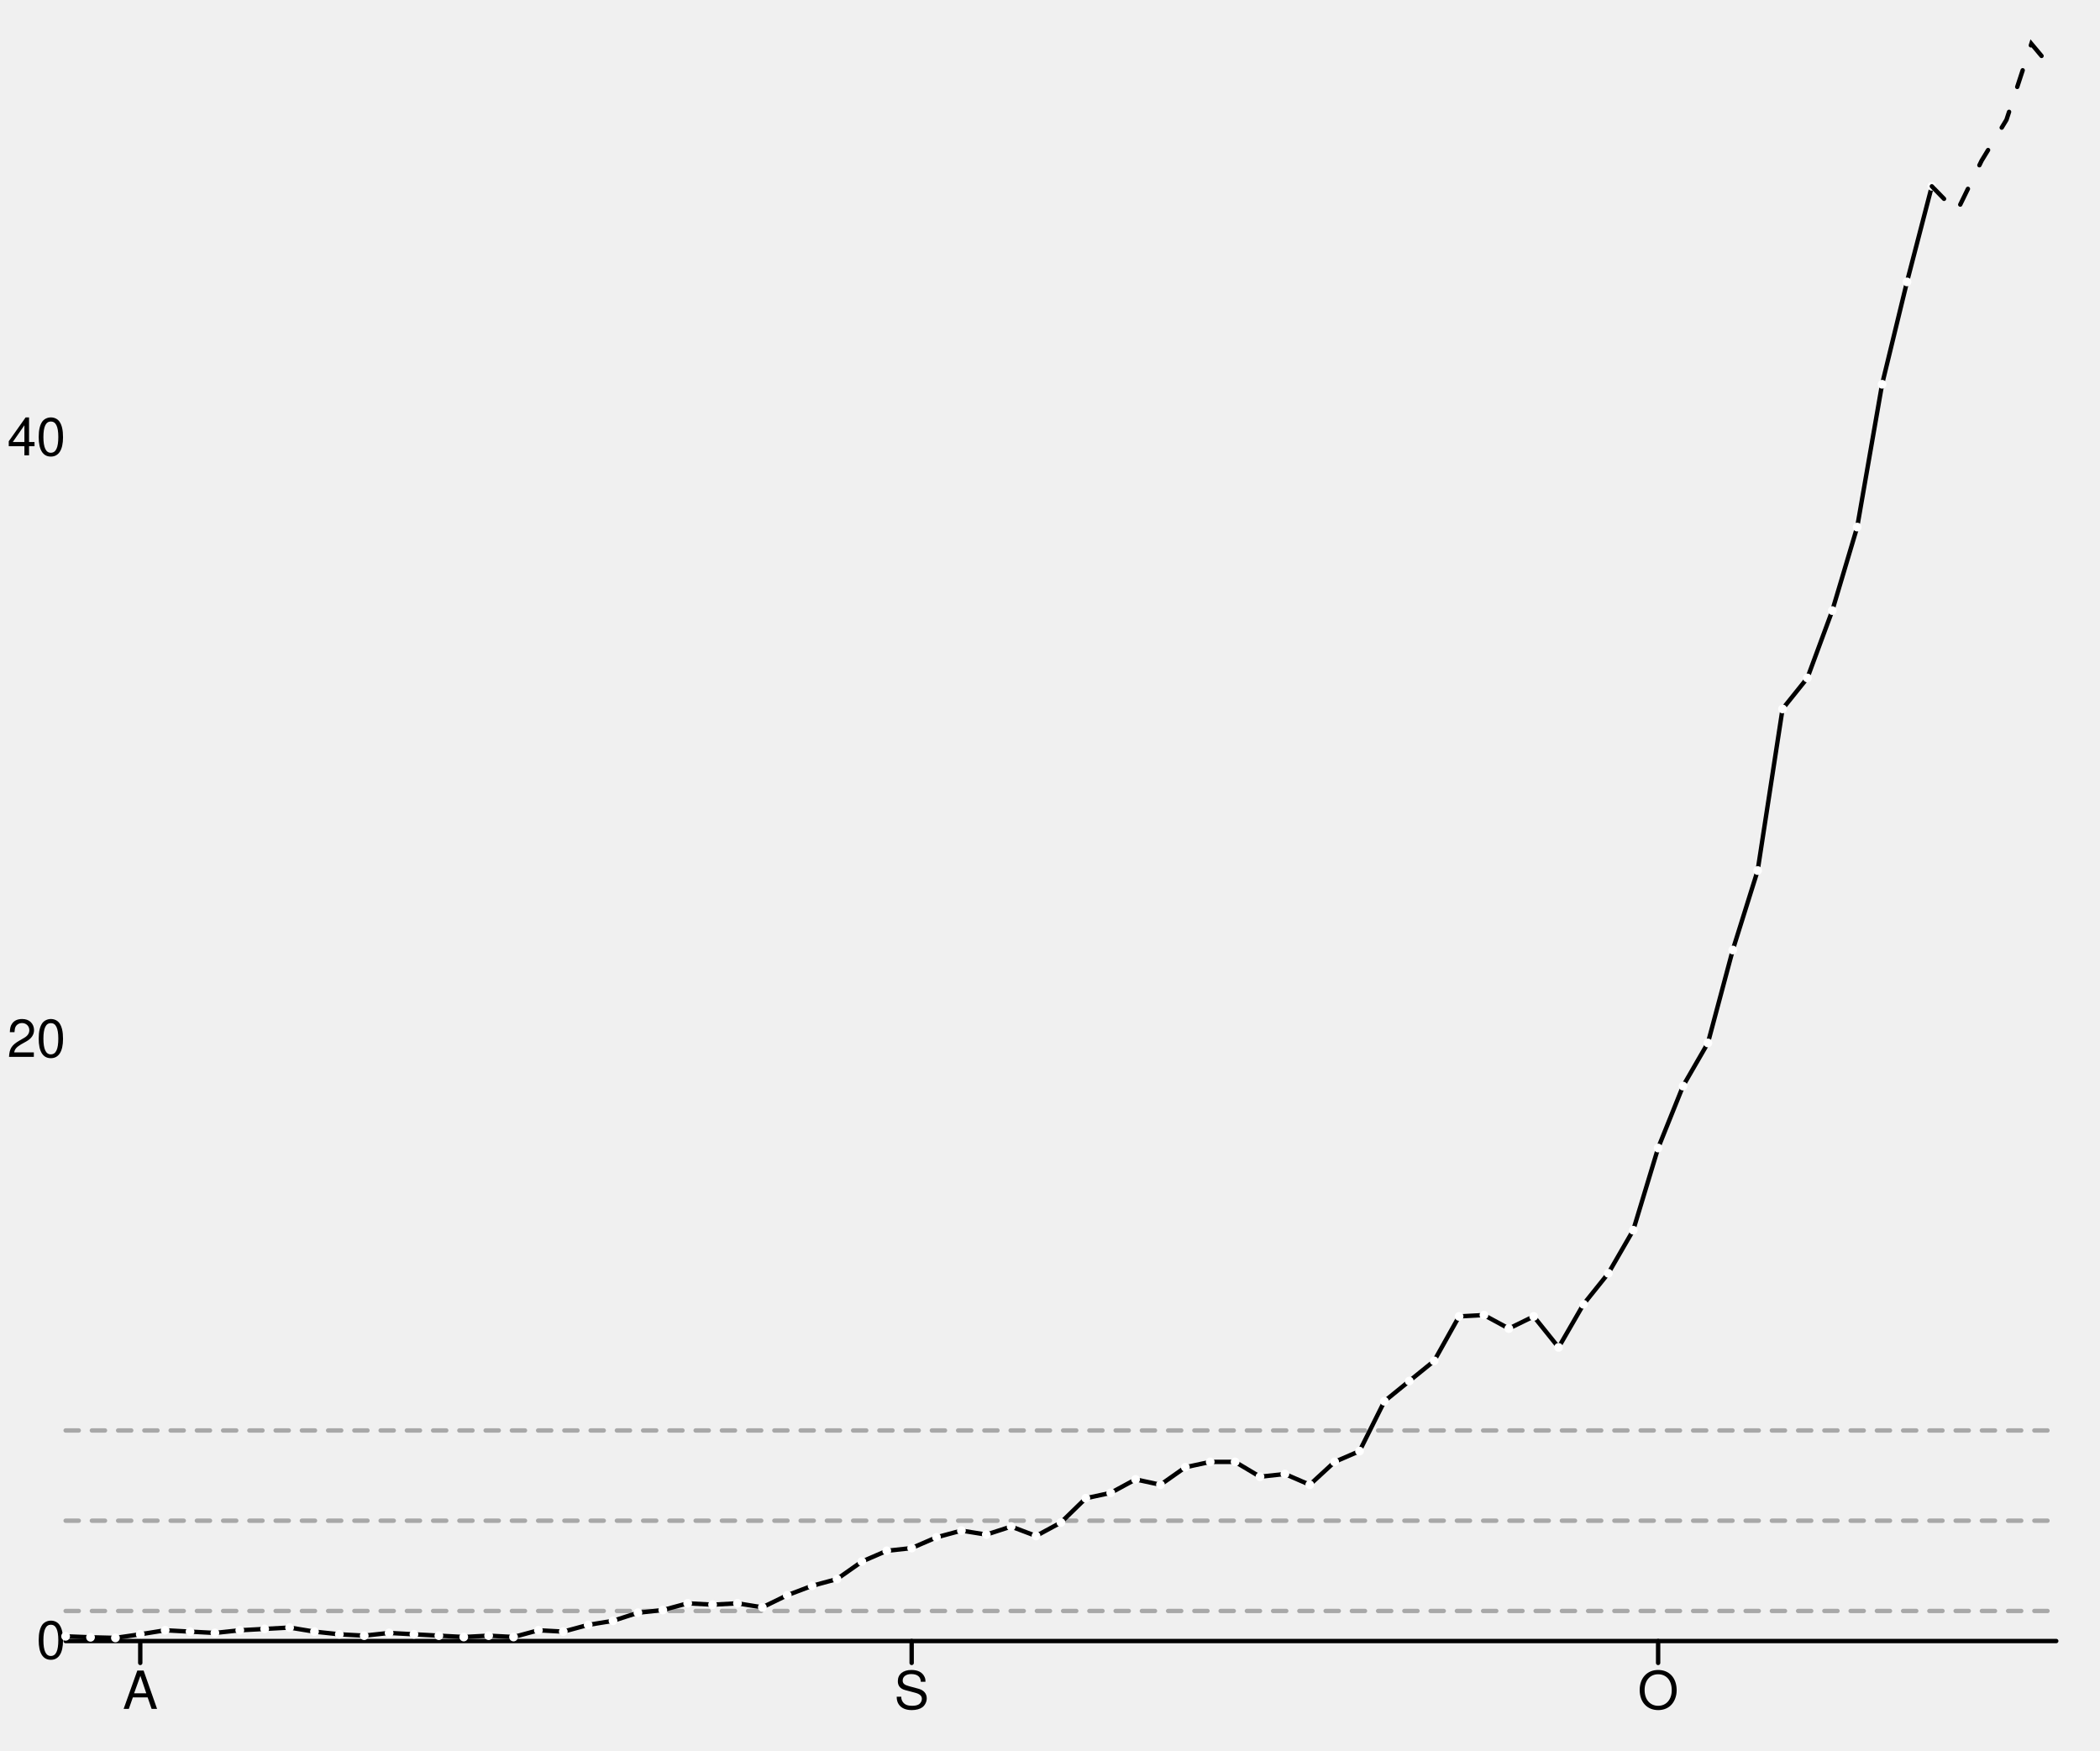
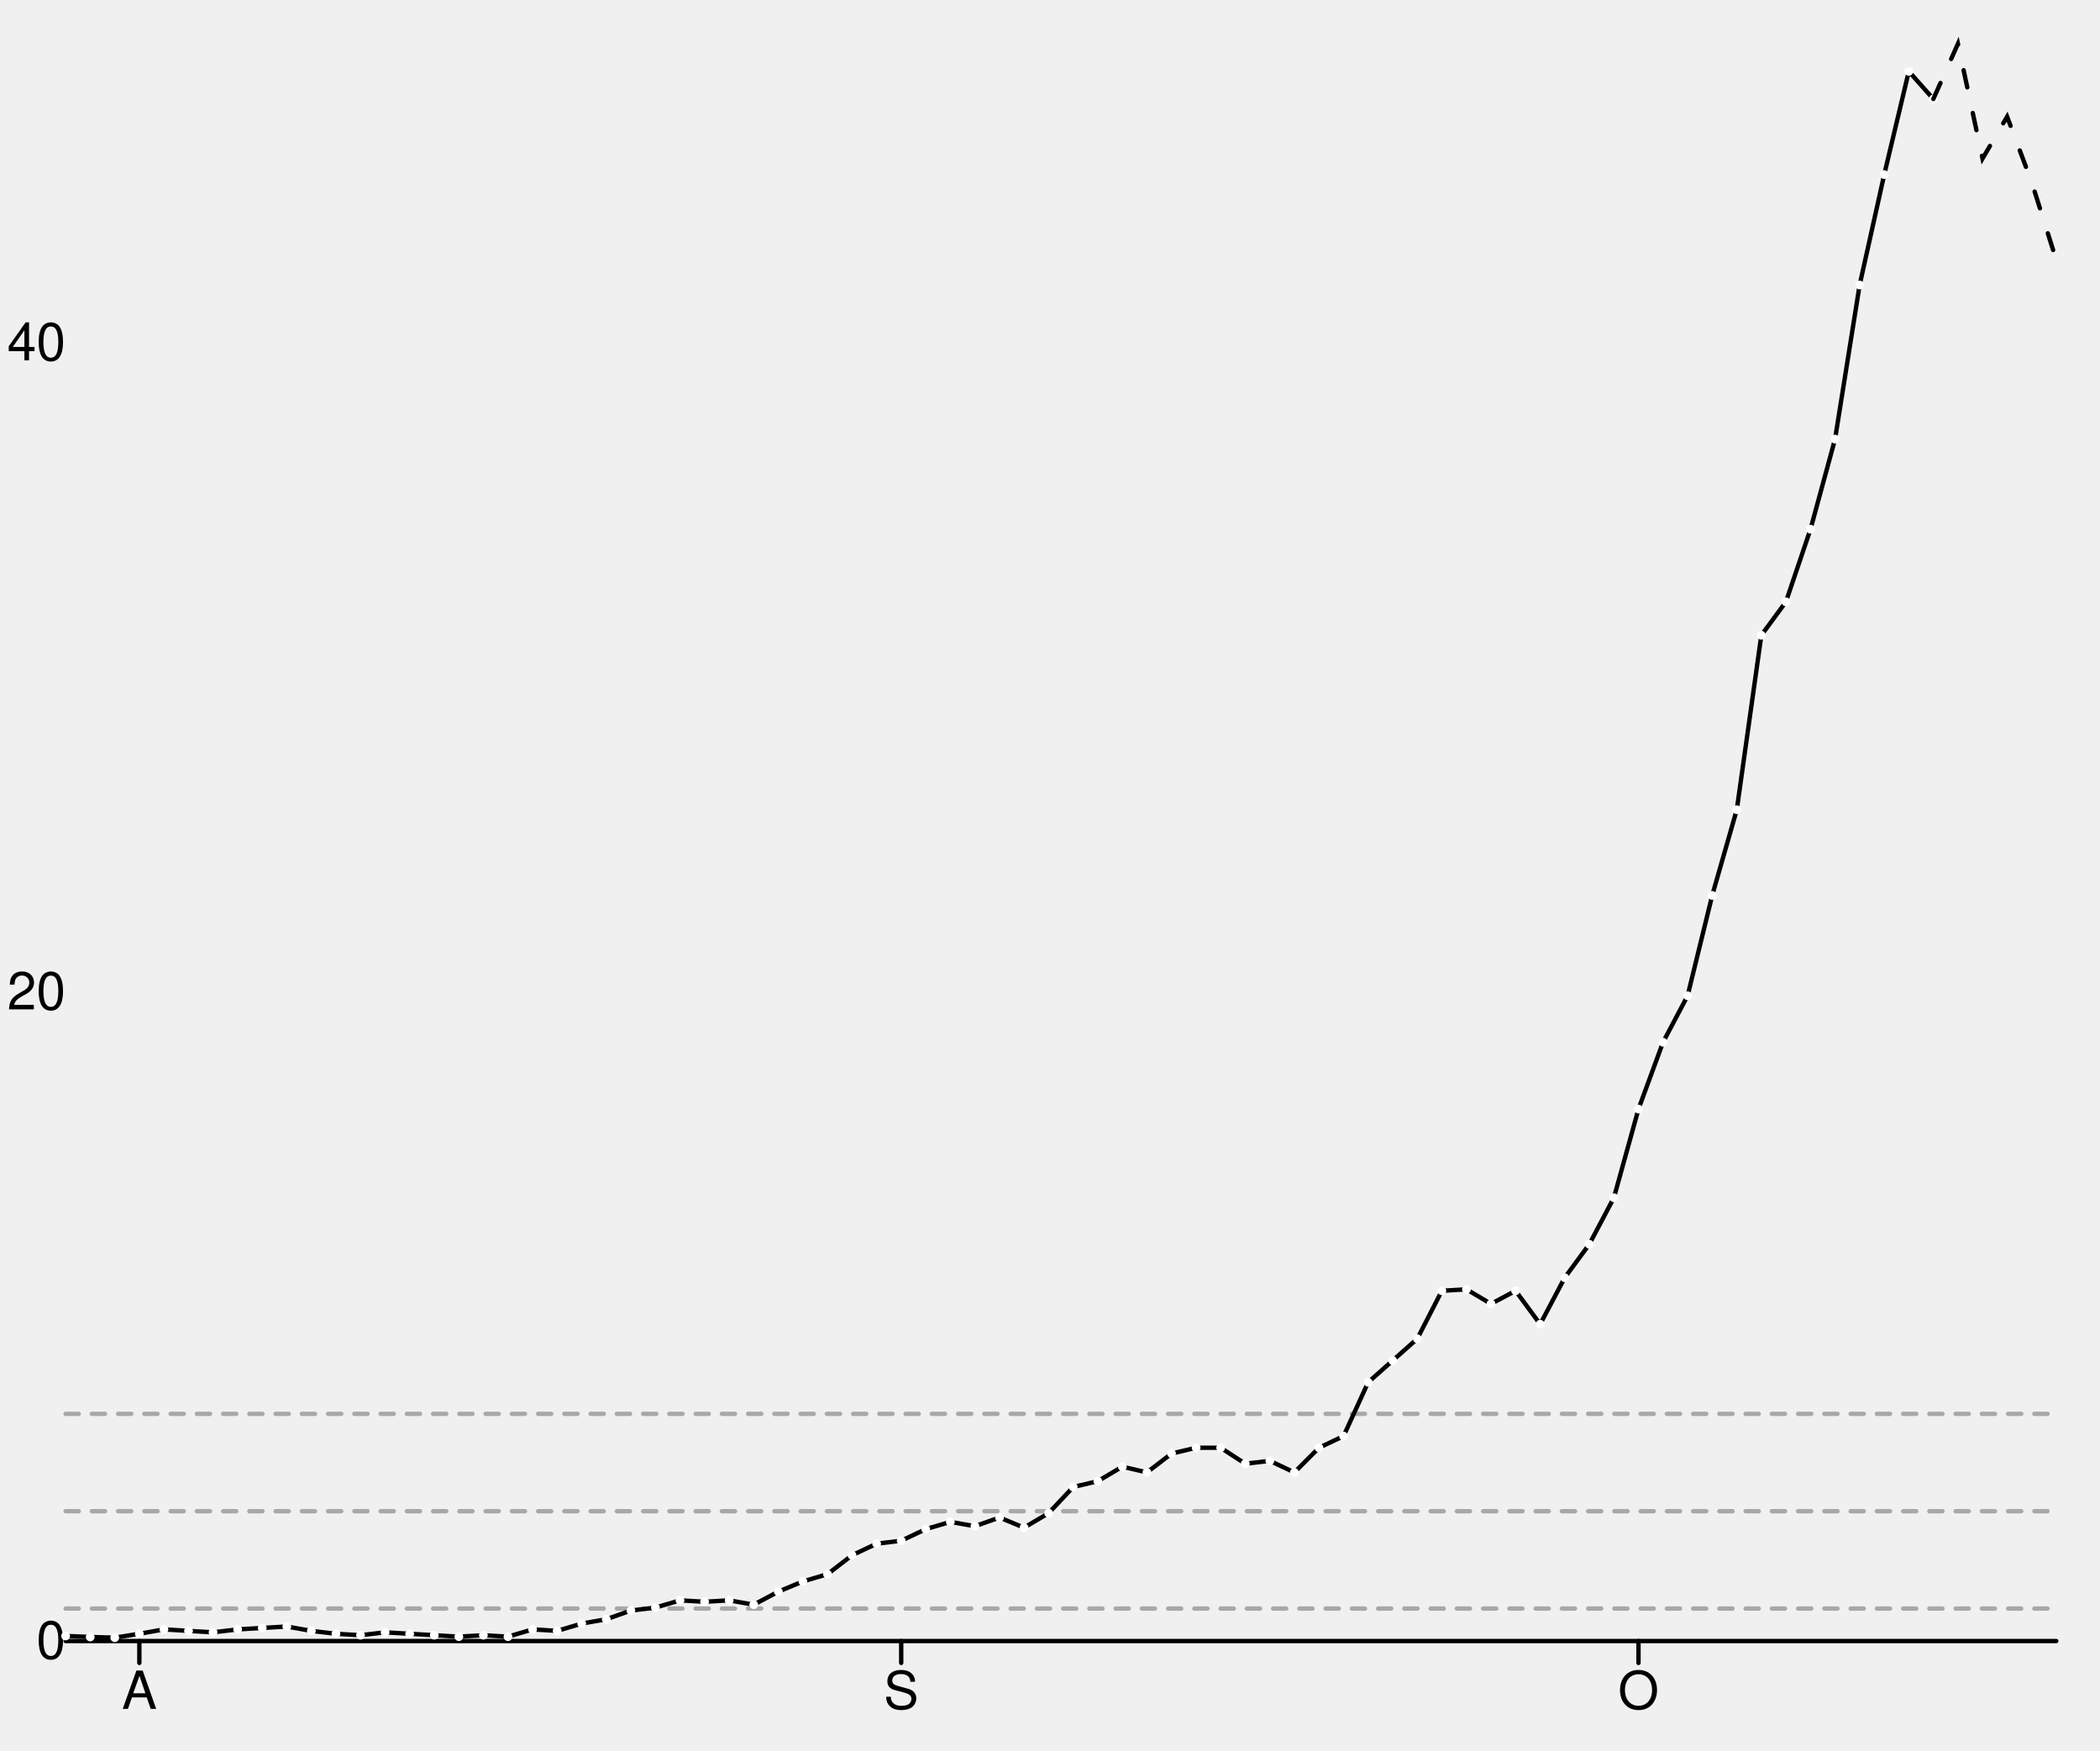
<svg xmlns="http://www.w3.org/2000/svg" width="480" height="400" viewBox="0 0 480 400" style="overflow:display" preserveAspectRatio="xMinYMin meet" overflow="visible">
  <defs>
    <style>
	.data-series path.line { fill-opacity: 0; stroke: black; }
	.data-series path.line.dotted { stroke-dasharray: 12 20 }
	.data-series:hover path.line, .data-series.on path.line { stroke-width: 1; }
	.data-series:hover circle, .data-series.on circle { display: inline; }
	.graph-grid { font-family: "Helvetica Neue",Helvetica,Arial,"Lucida Grande",sans-serif; }
	.graph-grid line { stroke: black; stroke-width: 1; stroke-linecap: round; }
	.graph-grid.graph-grid-x text { text-anchor: middle; dominant-baseline: hanging; transform: translateY(10px); }
	.graph-grid.graph-grid-y text { text-anchor: end; dominant-baseline: middle; transform: translateX(-10px); }
	</style>
  </defs>
  <g class="graph-grid graph-grid-y">
    <line x1="15.00" y1="375.00" x2="470.00" y2="375.00" data-left="15" />
    <text x="25" y="375" text-anchor="end">0</text>
-     <text x="25" y="237.524" text-anchor="end">20</text>
-     <text x="25" y="100.048" text-anchor="end">40</text>
+     <text x="25" y="226.666" text-anchor="end">20</text>
+     <text x="25" y="78.332" text-anchor="end">40</text>
    <text style="text-anchor:middle;dominant-baseline:hanging;font-weight:bold;transform: translateY(192.5px) rotate(-90deg);" />
  </g>
  <g class="graph-grid graph-grid-x">
-     <line class="tick" x1="32.06" y1="375.00" x2="32.06" y2="380.00" />
-     <text x="32.062" y="375" text-anchor="middle">A</text>
-     <line class="tick" x1="208.38" y1="375.00" x2="208.38" y2="380.00" />
-     <text x="208.375" y="375" text-anchor="middle">S</text>
-     <line class="tick" x1="379.00" y1="375.00" x2="379.00" y2="380.00" />
-     <text x="379" y="375" text-anchor="middle">O</text>
+     <line class="tick" x1="31.85" y1="375.00" x2="31.85" y2="380.00" />
+     <text x="31.852" y="375" text-anchor="middle">A</text>
+     <line class="tick" x1="205.99" y1="375.00" x2="205.99" y2="380.00" />
+     <text x="205.988" y="375" text-anchor="middle">S</text>
+     <line class="tick" x1="374.51" y1="375.00" x2="374.51" y2="380.00" />
+     <text x="374.506" y="375" text-anchor="middle">O</text>
    <text style="text-anchor:middle;dominant-baseline:hanging;font-weight:bold;transform: translateY(192.5px) rotate(-90deg);" />
  </g>
  <g data-series="widespread" class="data-series">
-     <path d="M 15.00,326.88L 470.00,326.88" id="S12000029-level-0" class="line" stroke-width="1" stroke-linecap="round" stroke-dasharray="3,3" fill-opacity="0.3" opacity="0.3" />
+     <path d="M 15.00,323.08L 470.00,323.08" id="S12000029-level-0" class="line" stroke-width="1" stroke-linecap="round" stroke-dasharray="3,3" fill-opacity="0.3" opacity="0.3" />
  </g>
  <g data-series="substantial" class="data-series">
-     <path d="M 15.00,347.50L 470.00,347.50" id="S12000029-level-1" class="line" stroke-width="1" stroke-linecap="round" stroke-dasharray="3,3" fill-opacity="0.3" opacity="0.3" />
+     <path d="M 15.00,345.33L 470.00,345.33" id="S12000029-level-1" class="line" stroke-width="1" stroke-linecap="round" stroke-dasharray="3,3" fill-opacity="0.3" opacity="0.3" />
  </g>
  <g data-series="moderate" class="data-series">
-     <path d="M 15.00,368.13L 470.00,368.13" id="S12000029-level-2" class="line" stroke-width="1" stroke-linecap="round" stroke-dasharray="3,3" fill-opacity="0.3" opacity="0.3" />
+     <path d="M 15.00,367.58L 470.00,367.58" id="S12000029-level-2" class="line" stroke-width="1" stroke-linecap="round" stroke-dasharray="3,3" fill-opacity="0.3" opacity="0.3" />
  </g>
  <g data-series="new-cases" class="data-series">
-     <path d="M 15.00,373.92L 20.69,374.14L 26.38,374.28L 32.06,373.46L 37.75,372.54L 43.44,372.85L 49.12,373.15L 54.81,372.54L 60.50,372.23L 66.19,371.92L 71.88,372.85L 77.56,373.46L 83.25,373.77L 88.94,373.15L 94.62,373.46L 100.31,373.77L 106.00,374.08L 111.69,373.77L 117.38,374.08L 123.06,372.54L 128.75,372.85L 134.44,371.31L 140.12,370.38L 145.81,368.54L 151.50,367.92L 157.19,366.38L 162.88,366.69L 168.56,366.38L 174.25,367.30L 179.94,364.53L 185.62,362.38L 191.31,360.84L 197.00,356.84L 202.69,354.38L 208.38,353.76L 214.06,351.30L 219.75,349.76L 225.44,350.68L 231.12,348.84L 236.81,350.99L 242.50,347.91L 248.19,342.37L 253.88,341.14L 259.56,338.06L 265.25,339.29L 270.94,335.29L 276.62,334.06L 282.31,334.06L 288.00,337.45L 293.69,336.83L 299.38,339.29L 305.06,334.06L 310.75,331.60L 316.44,320.21L 322.12,315.59L 327.81,310.98L 333.50,300.82L 339.19,300.51L 344.88,303.59L 350.56,300.82L 356.25,307.90L 361.94,298.05L 367.62,290.97L 373.31,281.12L 379.00,262.34L 384.69,248.18L 390.38,238.33L 396.06,217.09L 401.75,198.93L 407.44,162.00L 413.12,154.92L 418.81,139.53L 424.50,120.44L 430.19,87.81L 435.88,64.42L 441.56,42.57" id="New cases" class="line" stroke-width="1" stroke-linecap="round" />
-     <circle cx="15.00" cy="373.92" data-y="0.16" data-x="1595980800" r="1" fill="white" />
-     <circle cx="20.69" cy="374.14" data-y="0.13" data-x="1596067200" r="1" fill="white" />
-     <circle cx="26.38" cy="374.28" data-y="0.10" data-x="1596153600" r="1" fill="white" />
-     <circle cx="32.06" cy="373.46" data-y="0.22" data-x="1596240000" r="1" fill="white" />
-     <circle cx="37.75" cy="372.54" data-y="0.36" data-x="1596326400" r="1" fill="white" />
-     <circle cx="43.44" cy="372.85" data-y="0.31" data-x="1596412800" r="1" fill="white" />
-     <circle cx="49.12" cy="373.15" data-y="0.27" data-x="1596499200" r="1" fill="white" />
-     <circle cx="54.81" cy="372.54" data-y="0.36" data-x="1596585600" r="1" fill="white" />
-     <circle cx="60.50" cy="372.23" data-y="0.40" data-x="1596672000" r="1" fill="white" />
-     <circle cx="66.19" cy="371.92" data-y="0.45" data-x="1596758400" r="1" fill="white" />
-     <circle cx="71.88" cy="372.85" data-y="0.31" data-x="1596844800" r="1" fill="white" />
-     <circle cx="77.56" cy="373.46" data-y="0.22" data-x="1596931200" r="1" fill="white" />
-     <circle cx="83.25" cy="373.77" data-y="0.18" data-x="1597017600" r="1" fill="white" />
-     <circle cx="88.94" cy="373.15" data-y="0.27" data-x="1597104000" r="1" fill="white" />
-     <circle cx="94.62" cy="373.46" data-y="0.22" data-x="1597190400" r="1" fill="white" />
-     <circle cx="100.31" cy="373.77" data-y="0.18" data-x="1597276800" r="1" fill="white" />
-     <circle cx="106.00" cy="374.08" data-y="0.13" data-x="1597363200" r="1" fill="white" />
-     <circle cx="111.69" cy="373.77" data-y="0.18" data-x="1597449600" r="1" fill="white" />
-     <circle cx="117.38" cy="374.08" data-y="0.13" data-x="1597536000" r="1" fill="white" />
-     <circle cx="123.06" cy="372.54" data-y="0.36" data-x="1597622400" r="1" fill="white" />
-     <circle cx="128.75" cy="372.85" data-y="0.31" data-x="1597708800" r="1" fill="white" />
-     <circle cx="134.44" cy="371.31" data-y="0.54" data-x="1597795200" r="1" fill="white" />
-     <circle cx="140.12" cy="370.38" data-y="0.67" data-x="1597881600" r="1" fill="white" />
-     <circle cx="145.81" cy="368.54" data-y="0.94" data-x="1597968000" r="1" fill="white" />
-     <circle cx="151.50" cy="367.92" data-y="1.03" data-x="1598054400" r="1" fill="white" />
-     <circle cx="157.19" cy="366.38" data-y="1.25" data-x="1598140800" r="1" fill="white" />
-     <circle cx="162.88" cy="366.69" data-y="1.21" data-x="1598227200" r="1" fill="white" />
-     <circle cx="168.56" cy="366.38" data-y="1.25" data-x="1598313600" r="1" fill="white" />
-     <circle cx="174.25" cy="367.30" data-y="1.12" data-x="1598400000" r="1" fill="white" />
-     <circle cx="179.94" cy="364.53" data-y="1.52" data-x="1598486400" r="1" fill="white" />
-     <circle cx="185.62" cy="362.38" data-y="1.84" data-x="1598572800" r="1" fill="white" />
-     <circle cx="191.31" cy="360.84" data-y="2.06" data-x="1598659200" r="1" fill="white" />
-     <circle cx="197.00" cy="356.84" data-y="2.64" data-x="1598745600" r="1" fill="white" />
-     <circle cx="202.69" cy="354.38" data-y="3.00" data-x="1598832000" r="1" fill="white" />
-     <circle cx="208.38" cy="353.76" data-y="3.09" data-x="1598918400" r="1" fill="white" />
-     <circle cx="214.06" cy="351.30" data-y="3.45" data-x="1599004800" r="1" fill="white" />
-     <circle cx="219.75" cy="349.76" data-y="3.67" data-x="1599091200" r="1" fill="white" />
-     <circle cx="225.44" cy="350.68" data-y="3.54" data-x="1599177600" r="1" fill="white" />
-     <circle cx="231.12" cy="348.84" data-y="3.81" data-x="1599264000" r="1" fill="white" />
-     <circle cx="236.81" cy="350.99" data-y="3.49" data-x="1599350400" r="1" fill="white" />
-     <circle cx="242.50" cy="347.91" data-y="3.94" data-x="1599436800" r="1" fill="white" />
-     <circle cx="248.19" cy="342.37" data-y="4.75" data-x="1599523200" r="1" fill="white" />
-     <circle cx="253.88" cy="341.14" data-y="4.93" data-x="1599609600" r="1" fill="white" />
-     <circle cx="259.56" cy="338.06" data-y="5.37" data-x="1599696000" r="1" fill="white" />
-     <circle cx="265.25" cy="339.29" data-y="5.19" data-x="1599782400" r="1" fill="white" />
-     <circle cx="270.94" cy="335.29" data-y="5.78" data-x="1599868800" r="1" fill="white" />
-     <circle cx="276.62" cy="334.06" data-y="5.96" data-x="1599955200" r="1" fill="white" />
-     <circle cx="282.31" cy="334.06" data-y="5.96" data-x="1600041600" r="1" fill="white" />
-     <circle cx="288.00" cy="337.45" data-y="5.46" data-x="1600128000" r="1" fill="white" />
-     <circle cx="293.69" cy="336.83" data-y="5.55" data-x="1600214400" r="1" fill="white" />
-     <circle cx="299.38" cy="339.29" data-y="5.19" data-x="1600300800" r="1" fill="white" />
-     <circle cx="305.06" cy="334.06" data-y="5.96" data-x="1600387200" r="1" fill="white" />
-     <circle cx="310.75" cy="331.60" data-y="6.31" data-x="1600473600" r="1" fill="white" />
-     <circle cx="316.44" cy="320.21" data-y="7.97" data-x="1600560000" r="1" fill="white" />
-     <circle cx="322.12" cy="315.59" data-y="8.64" data-x="1600646400" r="1" fill="white" />
-     <circle cx="327.81" cy="310.98" data-y="9.31" data-x="1600732800" r="1" fill="white" />
-     <circle cx="333.50" cy="300.82" data-y="10.79" data-x="1600819200" r="1" fill="white" />
-     <circle cx="339.19" cy="300.51" data-y="10.84" data-x="1600905600" r="1" fill="white" />
-     <circle cx="344.88" cy="303.59" data-y="10.39" data-x="1600992000" r="1" fill="white" />
-     <circle cx="350.56" cy="300.82" data-y="10.79" data-x="1601078400" r="1" fill="white" />
-     <circle cx="356.25" cy="307.90" data-y="9.76" data-x="1601164800" r="1" fill="white" />
-     <circle cx="361.94" cy="298.05" data-y="11.19" data-x="1601251200" r="1" fill="white" />
-     <circle cx="367.62" cy="290.97" data-y="12.22" data-x="1601337600" r="1" fill="white" />
-     <circle cx="373.31" cy="281.12" data-y="13.66" data-x="1601424000" r="1" fill="white" />
-     <circle cx="379.00" cy="262.34" data-y="16.39" data-x="1601510400" r="1" fill="white" />
-     <circle cx="384.69" cy="248.18" data-y="18.45" data-x="1601596800" r="1" fill="white" />
-     <circle cx="390.38" cy="238.33" data-y="19.88" data-x="1601683200" r="1" fill="white" />
-     <circle cx="396.06" cy="217.09" data-y="22.97" data-x="1601769600" r="1" fill="white" />
-     <circle cx="401.75" cy="198.93" data-y="25.61" data-x="1601856000" r="1" fill="white" />
-     <circle cx="407.44" cy="162.00" data-y="30.99" data-x="1601942400" r="1" fill="white" />
-     <circle cx="413.12" cy="154.92" data-y="32.02" data-x="1602028800" r="1" fill="white" />
-     <circle cx="418.81" cy="139.53" data-y="34.26" data-x="1602115200" r="1" fill="white" />
-     <circle cx="424.50" cy="120.44" data-y="37.03" data-x="1602201600" r="1" fill="white" />
-     <circle cx="430.19" cy="87.81" data-y="41.78" data-x="1602288000" r="1" fill="white" />
-     <circle cx="435.88" cy="64.42" data-y="45.18" data-x="1602374400" r="1" fill="white" />
-     <circle cx="441.56" cy="42.57" data-y="48.36" data-x="1602460800" r="1" fill="white" />
+     <path d="M 15.00,373.84L 20.62,374.07L 26.23,374.23L 31.85,373.34L 37.47,372.34L 43.09,372.68L 48.70,373.01L 54.32,372.34L 59.94,372.01L 65.56,371.68L 71.17,372.68L 76.79,373.34L 82.41,373.67L 88.02,373.01L 93.64,373.34L 99.26,373.67L 104.88,374.00L 110.49,373.67L 116.11,374.00L 121.73,372.34L 127.35,372.68L 132.96,371.01L 138.58,370.02L 144.20,368.03L 149.81,367.36L 155.43,365.70L 161.05,366.03L 166.67,365.70L 172.28,366.70L 177.90,363.71L 183.52,361.38L 189.14,359.72L 194.75,355.40L 200.37,352.75L 205.99,352.08L 211.60,349.43L 217.22,347.77L 222.84,348.76L 228.46,346.77L 234.07,349.09L 239.69,345.77L 245.31,339.80L 250.93,338.47L 256.54,335.15L 262.16,336.47L 267.78,332.16L 273.40,330.83L 279.01,330.83L 284.63,334.48L 290.25,333.82L 295.86,336.47L 301.48,330.83L 307.10,328.17L 312.72,315.88L 318.33,310.90L 323.95,305.92L 329.57,294.96L 335.19,294.63L 340.80,297.95L 346.42,294.96L 352.04,302.60L 357.65,291.97L 363.27,284.33L 368.89,273.70L 374.51,253.44L 380.12,238.17L 385.74,227.54L 391.36,204.62L 396.98,185.03L 402.59,145.17L 408.21,137.53L 413.83,120.93L 419.44,100.34L 425.06,65.13L 430.68,39.89L 436.30,16.31L 441.91,22.62" id="New cases" class="line" stroke-width="1" stroke-linecap="round" />
+     <circle cx="15.00" cy="373.84" data-y="0.16" data-x="1595980800" r="1" fill="white" />
+     <circle cx="20.62" cy="374.07" data-y="0.13" data-x="1596067200" r="1" fill="white" />
+     <circle cx="26.23" cy="374.23" data-y="0.10" data-x="1596153600" r="1" fill="white" />
+     <circle cx="31.85" cy="373.34" data-y="0.22" data-x="1596240000" r="1" fill="white" />
+     <circle cx="37.47" cy="372.34" data-y="0.36" data-x="1596326400" r="1" fill="white" />
+     <circle cx="43.09" cy="372.68" data-y="0.31" data-x="1596412800" r="1" fill="white" />
+     <circle cx="48.70" cy="373.01" data-y="0.27" data-x="1596499200" r="1" fill="white" />
+     <circle cx="54.32" cy="372.34" data-y="0.36" data-x="1596585600" r="1" fill="white" />
+     <circle cx="59.94" cy="372.01" data-y="0.40" data-x="1596672000" r="1" fill="white" />
+     <circle cx="65.56" cy="371.68" data-y="0.45" data-x="1596758400" r="1" fill="white" />
+     <circle cx="71.17" cy="372.68" data-y="0.31" data-x="1596844800" r="1" fill="white" />
+     <circle cx="76.79" cy="373.34" data-y="0.22" data-x="1596931200" r="1" fill="white" />
+     <circle cx="82.41" cy="373.67" data-y="0.18" data-x="1597017600" r="1" fill="white" />
+     <circle cx="88.02" cy="373.01" data-y="0.27" data-x="1597104000" r="1" fill="white" />
+     <circle cx="93.64" cy="373.34" data-y="0.22" data-x="1597190400" r="1" fill="white" />
+     <circle cx="99.26" cy="373.67" data-y="0.18" data-x="1597276800" r="1" fill="white" />
+     <circle cx="104.88" cy="374.00" data-y="0.13" data-x="1597363200" r="1" fill="white" />
+     <circle cx="110.49" cy="373.67" data-y="0.18" data-x="1597449600" r="1" fill="white" />
+     <circle cx="116.11" cy="374.00" data-y="0.13" data-x="1597536000" r="1" fill="white" />
+     <circle cx="121.73" cy="372.34" data-y="0.36" data-x="1597622400" r="1" fill="white" />
+     <circle cx="127.35" cy="372.68" data-y="0.31" data-x="1597708800" r="1" fill="white" />
+     <circle cx="132.96" cy="371.01" data-y="0.54" data-x="1597795200" r="1" fill="white" />
+     <circle cx="138.58" cy="370.02" data-y="0.67" data-x="1597881600" r="1" fill="white" />
+     <circle cx="144.20" cy="368.03" data-y="0.94" data-x="1597968000" r="1" fill="white" />
+     <circle cx="149.81" cy="367.36" data-y="1.03" data-x="1598054400" r="1" fill="white" />
+     <circle cx="155.43" cy="365.70" data-y="1.25" data-x="1598140800" r="1" fill="white" />
+     <circle cx="161.05" cy="366.03" data-y="1.21" data-x="1598227200" r="1" fill="white" />
+     <circle cx="166.67" cy="365.70" data-y="1.25" data-x="1598313600" r="1" fill="white" />
+     <circle cx="172.28" cy="366.70" data-y="1.12" data-x="1598400000" r="1" fill="white" />
+     <circle cx="177.90" cy="363.71" data-y="1.52" data-x="1598486400" r="1" fill="white" />
+     <circle cx="183.52" cy="361.38" data-y="1.84" data-x="1598572800" r="1" fill="white" />
+     <circle cx="189.14" cy="359.72" data-y="2.06" data-x="1598659200" r="1" fill="white" />
+     <circle cx="194.75" cy="355.40" data-y="2.64" data-x="1598745600" r="1" fill="white" />
+     <circle cx="200.37" cy="352.75" data-y="3.00" data-x="1598832000" r="1" fill="white" />
+     <circle cx="205.99" cy="352.08" data-y="3.09" data-x="1598918400" r="1" fill="white" />
+     <circle cx="211.60" cy="349.43" data-y="3.45" data-x="1599004800" r="1" fill="white" />
+     <circle cx="217.22" cy="347.77" data-y="3.67" data-x="1599091200" r="1" fill="white" />
+     <circle cx="222.84" cy="348.76" data-y="3.54" data-x="1599177600" r="1" fill="white" />
+     <circle cx="228.46" cy="346.77" data-y="3.81" data-x="1599264000" r="1" fill="white" />
+     <circle cx="234.07" cy="349.09" data-y="3.49" data-x="1599350400" r="1" fill="white" />
+     <circle cx="239.69" cy="345.77" data-y="3.94" data-x="1599436800" r="1" fill="white" />
+     <circle cx="245.31" cy="339.80" data-y="4.75" data-x="1599523200" r="1" fill="white" />
+     <circle cx="250.93" cy="338.47" data-y="4.93" data-x="1599609600" r="1" fill="white" />
+     <circle cx="256.54" cy="335.15" data-y="5.37" data-x="1599696000" r="1" fill="white" />
+     <circle cx="262.16" cy="336.47" data-y="5.19" data-x="1599782400" r="1" fill="white" />
+     <circle cx="267.78" cy="332.16" data-y="5.78" data-x="1599868800" r="1" fill="white" />
+     <circle cx="273.40" cy="330.83" data-y="5.96" data-x="1599955200" r="1" fill="white" />
+     <circle cx="279.01" cy="330.83" data-y="5.96" data-x="1600041600" r="1" fill="white" />
+     <circle cx="284.63" cy="334.48" data-y="5.46" data-x="1600128000" r="1" fill="white" />
+     <circle cx="290.25" cy="333.82" data-y="5.55" data-x="1600214400" r="1" fill="white" />
+     <circle cx="295.86" cy="336.47" data-y="5.19" data-x="1600300800" r="1" fill="white" />
+     <circle cx="301.48" cy="330.83" data-y="5.96" data-x="1600387200" r="1" fill="white" />
+     <circle cx="307.10" cy="328.17" data-y="6.31" data-x="1600473600" r="1" fill="white" />
+     <circle cx="312.72" cy="315.88" data-y="7.97" data-x="1600560000" r="1" fill="white" />
+     <circle cx="318.33" cy="310.90" data-y="8.64" data-x="1600646400" r="1" fill="white" />
+     <circle cx="323.95" cy="305.92" data-y="9.31" data-x="1600732800" r="1" fill="white" />
+     <circle cx="329.57" cy="294.96" data-y="10.79" data-x="1600819200" r="1" fill="white" />
+     <circle cx="335.19" cy="294.63" data-y="10.84" data-x="1600905600" r="1" fill="white" />
+     <circle cx="340.80" cy="297.95" data-y="10.39" data-x="1600992000" r="1" fill="white" />
+     <circle cx="346.42" cy="294.96" data-y="10.79" data-x="1601078400" r="1" fill="white" />
+     <circle cx="352.04" cy="302.60" data-y="9.76" data-x="1601164800" r="1" fill="white" />
+     <circle cx="357.65" cy="291.97" data-y="11.19" data-x="1601251200" r="1" fill="white" />
+     <circle cx="363.27" cy="284.33" data-y="12.22" data-x="1601337600" r="1" fill="white" />
+     <circle cx="368.89" cy="273.70" data-y="13.66" data-x="1601424000" r="1" fill="white" />
+     <circle cx="374.51" cy="253.44" data-y="16.39" data-x="1601510400" r="1" fill="white" />
+     <circle cx="380.12" cy="238.17" data-y="18.45" data-x="1601596800" r="1" fill="white" />
+     <circle cx="385.74" cy="227.54" data-y="19.88" data-x="1601683200" r="1" fill="white" />
+     <circle cx="391.36" cy="204.62" data-y="22.97" data-x="1601769600" r="1" fill="white" />
+     <circle cx="396.98" cy="185.03" data-y="25.61" data-x="1601856000" r="1" fill="white" />
+     <circle cx="402.59" cy="145.17" data-y="30.99" data-x="1601942400" r="1" fill="white" />
+     <circle cx="408.21" cy="137.53" data-y="32.02" data-x="1602028800" r="1" fill="white" />
+     <circle cx="413.83" cy="120.93" data-y="34.26" data-x="1602115200" r="1" fill="white" />
+     <circle cx="419.44" cy="100.34" data-y="37.03" data-x="1602201600" r="1" fill="white" />
+     <circle cx="425.06" cy="65.13" data-y="41.78" data-x="1602288000" r="1" fill="white" />
+     <circle cx="430.68" cy="39.89" data-y="45.18" data-x="1602374400" r="1" fill="white" />
+     <circle cx="436.30" cy="16.31" data-y="48.36" data-x="1602460800" r="1" fill="white" />
+     <circle cx="441.91" cy="22.62" data-y="47.51" data-x="1602547200" r="1" fill="white" />
  </g>
  <g data-series="recent-cases" class="data-series">
-     <path d="M 441.56,42.57L 447.25,48.41L 452.94,36.72L 458.62,27.38L 464.31,10.00L 470.00,16.79" id="Recent cases" class="line" stroke-width="1" stroke-linecap="round" stroke-dasharray="4,6" />
+     <path d="M 441.91,22.62L 447.53,10.00L 453.15,36.24L 458.77,26.66L 464.38,41.62L 470.00,59.40" id="Recent cases" class="line" stroke-width="1" stroke-linecap="round" stroke-dasharray="4,6" />
  </g>
</svg>
